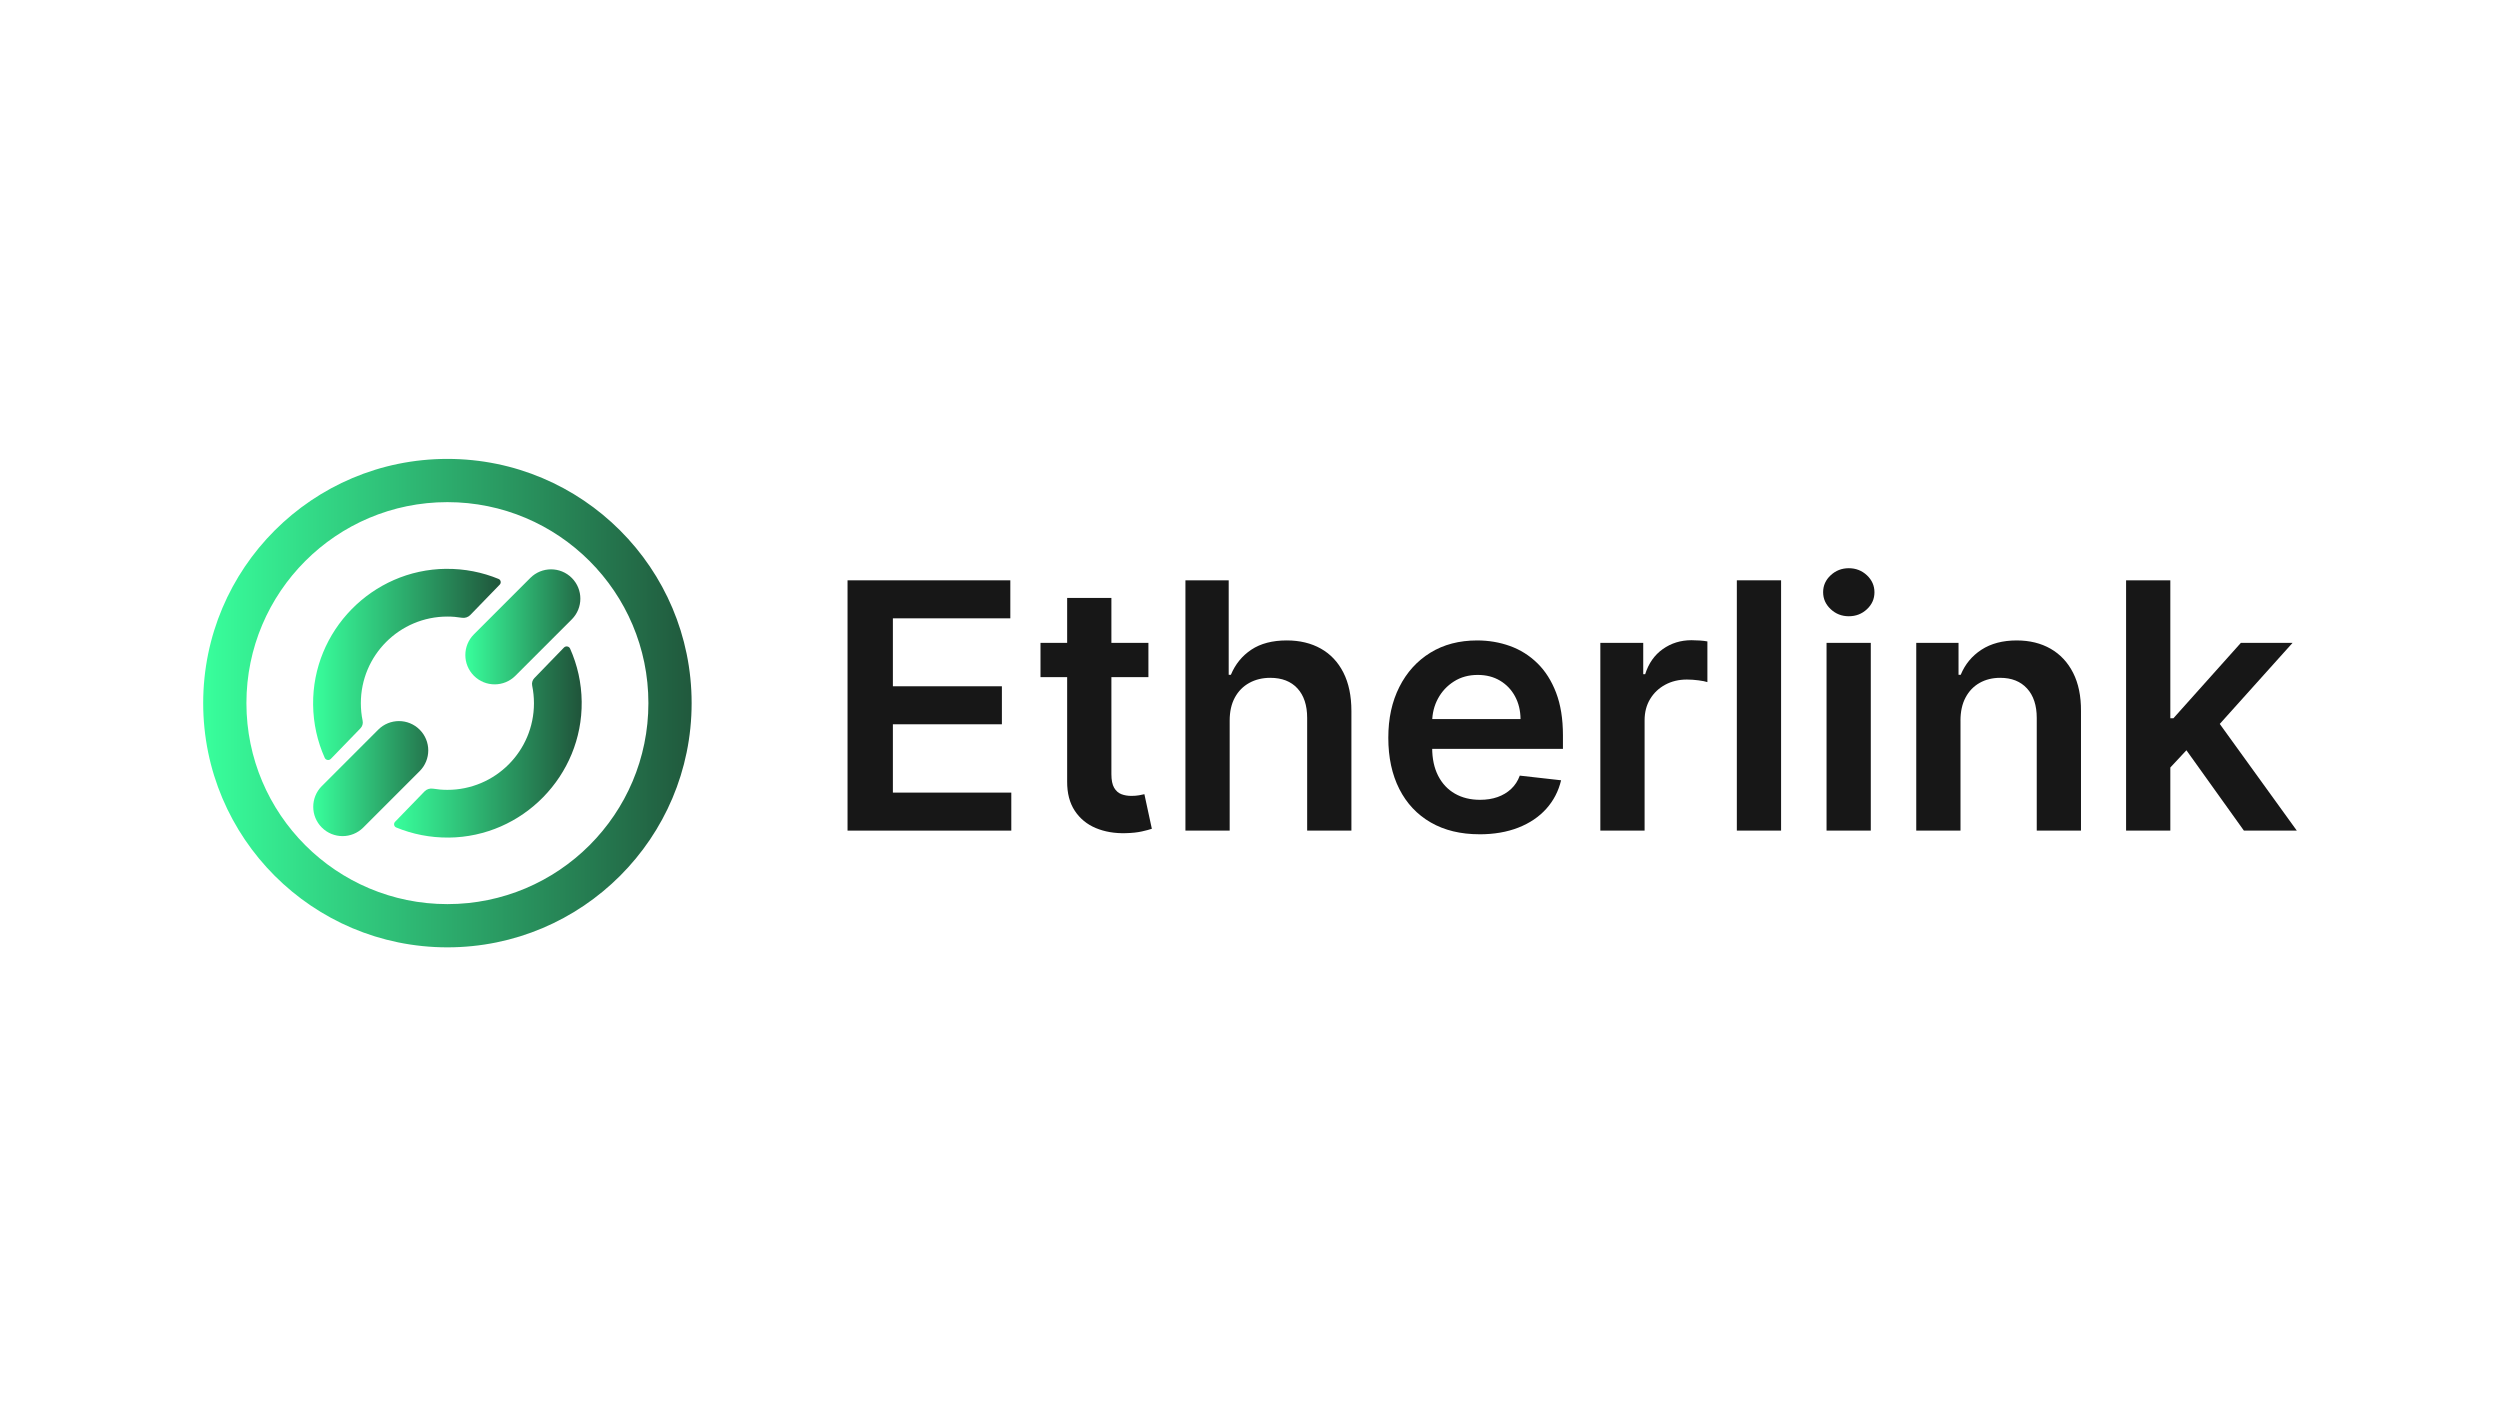
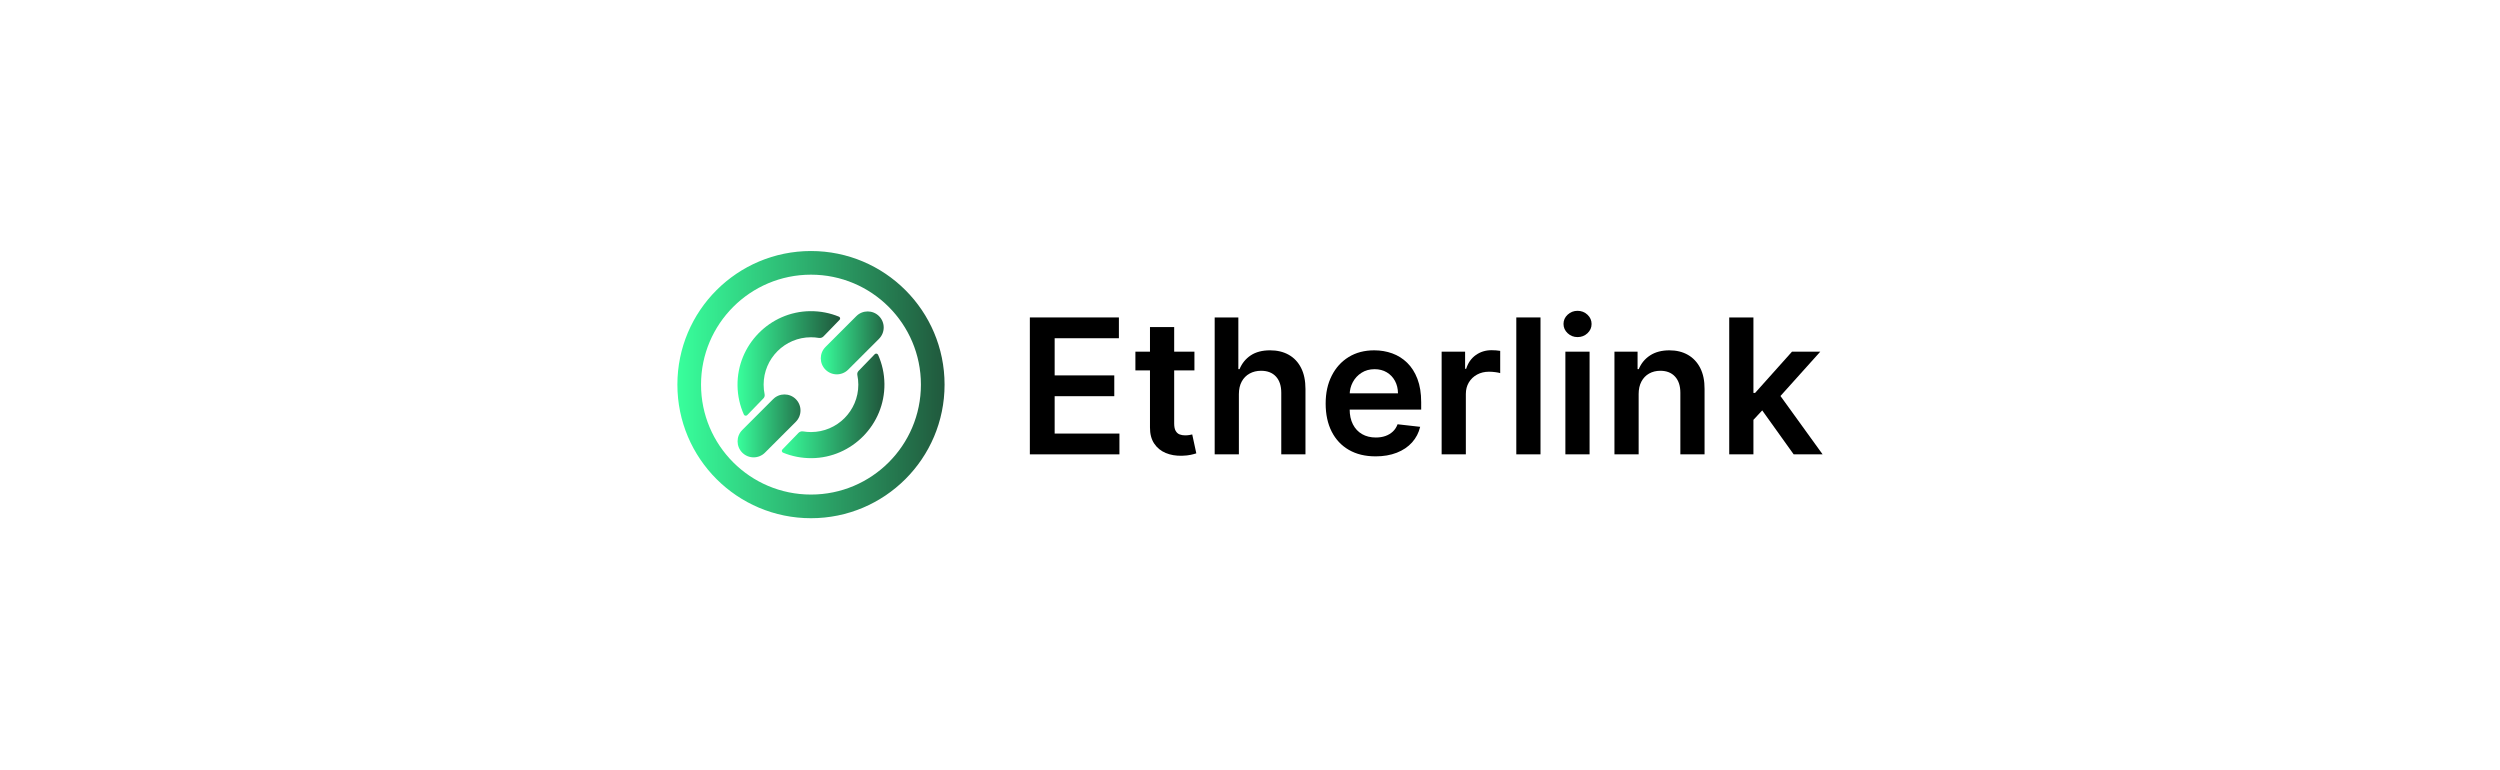
- <svg xmlns="http://www.w3.org/2000/svg" xmlns:xlink="http://www.w3.org/1999/xlink" id="Layer_1" data-name="Layer 1" viewBox="0 0 1920 1080">
+ <svg xmlns="http://www.w3.org/2000/svg" xmlns:xlink="http://www.w3.org/1999/xlink" width="78" height="24" id="Layer_1" data-name="Layer 1" viewBox="0 0 1920 1080">
  <defs>
    <style>
      .cls-1 {
        fill: url(#linear-gradient);
      }

      .cls-1, .cls-2, .cls-3, .cls-4, .cls-5, .cls-6 {
        stroke-width: 0px;
      }

      .cls-2 {
        fill: url(#linear-gradient-4);
      }

      .cls-3 {
        fill: url(#linear-gradient-2);
      }

      .cls-4 {
        fill: url(#linear-gradient-3);
      }

      .cls-5 {
        fill: url(#linear-gradient-5);
      }

      .cls-6 {
        fill: #171717;
      }
    </style>
    <linearGradient id="linear-gradient" x1="156.05" y1="540" x2="679.7" y2="540" gradientUnits="userSpaceOnUse">
      <stop offset="0" stop-color="#38ff9c" />
      <stop offset="1" stop-color="#171717" />
    </linearGradient>
    <linearGradient id="linear-gradient-2" x1="240.46" y1="510.26" x2="437.46" y2="510.26" gradientUnits="userSpaceOnUse">
      <stop offset="0" stop-color="#38ff9c" />
      <stop offset="1" stop-color="#171717" />
    </linearGradient>
    <linearGradient id="linear-gradient-3" x1="302.65" y1="569.87" x2="498.58" y2="569.87" xlink:href="#linear-gradient-2" />
    <linearGradient id="linear-gradient-4" x1="240.56" y1="597.97" x2="389.14" y2="597.97" gradientTransform="translate(506.22 -26.19) rotate(45)" xlink:href="#linear-gradient-2" />
    <linearGradient id="linear-gradient-5" x1="357.37" y1="481.42" x2="494.46" y2="481.42" gradientTransform="translate(458.02 -142.93) rotate(45)" xlink:href="#linear-gradient-2" />
  </defs>
  <g>
    <path class="cls-1" d="M343.61,352.44c-103.59,0-187.56,83.98-187.56,187.56s83.98,187.56,187.56,187.56,187.56-83.98,187.56-187.56-83.98-187.56-187.56-187.56ZM343.61,694.36c-85.25,0-154.36-69.11-154.36-154.36s69.11-154.36,154.36-154.36,154.36,69.11,154.36,154.36-69.11,154.36-154.36,154.36Z" />
    <path class="cls-3" d="M342.58,436.86c-56.75.56-102.75,47.58-102.11,104.33.16,14.51,3.32,28.3,8.9,40.79.83,1.87,3.31,2.29,4.73.82l22.74-23.47c1.48-1.53,2.09-3.69,1.66-5.78-.9-4.37-1.37-8.89-1.37-13.53,0-36.73,29.77-66.5,66.49-66.5,3.76,0,7.44.31,11.02.91,2.4.4,4.85-.36,6.54-2.11l22.62-23.33c1.32-1.37.86-3.65-.9-4.37-12.41-5.11-26.03-7.88-40.32-7.74Z" />
    <path class="cls-4" d="M344.63,643.27c56.75-.56,102.75-47.58,102.11-104.33-.16-14.51-3.32-28.3-8.9-40.79-.83-1.87-3.31-2.29-4.73-.82l-22.74,23.47c-1.48,1.53-2.09,3.69-1.66,5.78.9,4.37,1.37,8.89,1.37,13.53,0,36.73-29.77,66.5-66.49,66.5-3.76,0-7.44-.31-11.02-.91-2.4-.4-4.85.36-6.54,2.11l-22.62,23.33c-1.32,1.37-.86,3.65.9,4.37,12.41,5.11,26.03,7.88,40.32,7.74Z" />
    <rect class="cls-2" x="231.59" y="575.46" width="106.28" height="45.02" rx="22.51" ry="22.51" transform="translate(-339.43 376.47) rotate(-45)" />
    <rect class="cls-5" x="348.4" y="458.91" width="106.28" height="45.02" rx="22.51" ry="22.51" transform="translate(-222.8 424.94) rotate(-45)" />
  </g>
  <g>
-     <path class="cls-6" d="M650.91,637.91v-192.22h125.02v29.19h-90.2v52.18h83.72v29.19h-83.72v52.47h90.95v29.19h-125.77Z" />
-     <path class="cls-6" d="M881.98,493.74v26.28h-82.88v-26.28h82.88ZM819.57,459.2h33.98v135.34c0,4.57.7,8.06,2.11,10.47,1.41,2.41,3.27,4.05,5.58,4.93,2.31.88,4.88,1.31,7.7,1.31,2.13,0,4.08-.16,5.87-.47,1.78-.31,3.14-.59,4.08-.84l5.73,26.56c-1.82.63-4.4,1.31-7.74,2.06-3.35.75-7.43,1.19-12.25,1.31-8.51.25-16.18-1.05-23-3.9-6.82-2.85-12.22-7.27-16.19-13.28-3.97-6.01-5.93-13.52-5.87-22.53v-140.97Z" />
-     <path class="cls-6" d="M944.39,553.43v84.47h-33.98v-192.22h33.23v72.55h1.69c3.38-8.13,8.62-14.56,15.72-19.29,7.1-4.72,16.16-7.09,27.17-7.09,10.01,0,18.74,2.1,26.19,6.29,7.45,4.19,13.22,10.32,17.32,18.4,4.1,8.07,6.15,17.93,6.15,29.57v91.79h-33.98v-86.54c0-9.7-2.49-17.25-7.46-22.67-4.97-5.41-11.94-8.12-20.88-8.12-6.01,0-11.37,1.3-16.1,3.9-4.73,2.6-8.42,6.34-11.08,11.22-2.66,4.88-3.99,10.79-3.99,17.74Z" />
-     <path class="cls-6" d="M1136.24,640.72c-14.45,0-26.92-3.02-37.4-9.06-10.48-6.04-18.54-14.61-24.17-25.72-5.63-11.11-8.45-24.2-8.45-39.28s2.83-27.86,8.49-39.09c5.66-11.23,13.59-19.99,23.79-26.28,10.2-6.29,22.18-9.43,35.95-9.43,8.88,0,17.28,1.42,25.2,4.27,7.91,2.85,14.92,7.24,21.02,13.19,6.1,5.95,10.9,13.5,14.41,22.67,3.5,9.17,5.26,20.07,5.26,32.71v10.42h-118.17v-22.9h85.6c-.06-6.51-1.47-12.31-4.22-17.41-2.75-5.1-6.59-9.12-11.5-12.06-4.91-2.94-10.62-4.41-17.13-4.41-6.95,0-13.05,1.67-18.3,5.02-5.26,3.35-9.34,7.73-12.25,13.14-2.91,5.41-4.4,11.34-4.46,17.79v19.99c0,8.39,1.53,15.57,4.6,21.54,3.07,5.98,7.35,10.54,12.86,13.7,5.51,3.16,11.95,4.74,19.33,4.74,4.94,0,9.42-.7,13.42-2.11,4-1.41,7.48-3.49,10.42-6.24,2.94-2.75,5.16-6.16,6.66-10.23l31.72,3.57c-2,8.39-5.8,15.69-11.4,21.92-5.6,6.23-12.75,11.04-21.45,14.45-8.7,3.41-18.65,5.12-29.85,5.12Z" />
-     <path class="cls-6" d="M1229.06,637.91v-144.17h32.94v24.03h1.5c2.63-8.32,7.15-14.75,13.56-19.29,6.41-4.54,13.75-6.8,22.01-6.8,1.88,0,3.99.08,6.34.23,2.35.16,4.3.39,5.87.7v31.25c-1.44-.5-3.71-.95-6.8-1.36-3.1-.41-6.09-.61-8.96-.61-6.19,0-11.75,1.33-16.66,3.99-4.91,2.66-8.78,6.34-11.59,11.03-2.82,4.69-4.22,10.11-4.22,16.24v84.75h-33.98Z" />
-     <path class="cls-6" d="M1367.87,445.68v192.22h-33.98v-192.22h33.98Z" />
-     <path class="cls-6" d="M1419.87,473.28c-5.38,0-10.01-1.81-13.89-5.44-3.88-3.63-5.82-7.98-5.82-13.05s1.94-9.4,5.82-13c3.88-3.6,8.51-5.4,13.89-5.4s10.09,1.82,13.94,5.44c3.85,3.63,5.77,7.98,5.77,13.05s-1.92,9.4-5.77,13c-3.85,3.6-8.49,5.4-13.94,5.4ZM1402.79,637.91v-144.17h33.98v144.17h-33.98Z" />
-     <path class="cls-6" d="M1505.66,553.43v84.47h-33.98v-144.17h32.47v24.5h1.69c3.32-8.07,8.62-14.48,15.91-19.24,7.29-4.75,16.32-7.13,27.08-7.13,9.95,0,18.63,2.13,26.05,6.38,7.41,4.26,13.17,10.42,17.27,18.49,4.1,8.07,6.12,17.87,6.05,29.38v91.79h-33.98v-86.54c0-9.64-2.49-17.18-7.46-22.62-4.97-5.44-11.84-8.17-20.6-8.17-5.95,0-11.22,1.3-15.82,3.9-4.6,2.6-8.2,6.34-10.79,11.22-2.6,4.88-3.9,10.79-3.9,17.74Z" />
-     <path class="cls-6" d="M1632.83,637.91v-192.22h33.98v192.22h-33.98ZM1663.81,592.67l-.09-41.02h5.44l51.81-57.91h39.7l-63.73,70.96h-7.04l-26.09,27.97ZM1723.31,637.91l-46.93-65.61,22.9-23.93,64.67,89.54h-40.64Z" />
+     <path fill="currentColor" d="M650.91,637.91v-192.22h125.02v29.19h-90.2v52.18h83.72v29.19h-83.72v52.47h90.95v29.19h-125.77Z" />
+     <path fill="currentColor" d="M881.98,493.74v26.28h-82.88v-26.28h82.88ZM819.57,459.2h33.98v135.34c0,4.57.7,8.06,2.11,10.47,1.41,2.41,3.27,4.05,5.58,4.93,2.31.88,4.88,1.31,7.7,1.31,2.13,0,4.08-.16,5.87-.47,1.78-.31,3.14-.59,4.08-.84l5.73,26.56c-1.82.63-4.4,1.31-7.74,2.06-3.35.75-7.43,1.19-12.25,1.31-8.51.25-16.18-1.05-23-3.9-6.82-2.85-12.22-7.27-16.19-13.28-3.97-6.01-5.93-13.52-5.87-22.53v-140.97Z" />
+     <path fill="currentColor" d="M944.39,553.43v84.47h-33.98v-192.22h33.23v72.55h1.69c3.38-8.13,8.62-14.56,15.72-19.29,7.1-4.72,16.16-7.09,27.17-7.09,10.01,0,18.74,2.1,26.19,6.29,7.45,4.19,13.22,10.32,17.32,18.4,4.1,8.07,6.15,17.93,6.15,29.57v91.79h-33.98v-86.54c0-9.7-2.49-17.25-7.46-22.67-4.97-5.41-11.94-8.12-20.88-8.12-6.01,0-11.37,1.3-16.1,3.9-4.73,2.6-8.42,6.34-11.08,11.22-2.66,4.88-3.99,10.79-3.99,17.74Z" />
+     <path fill="currentColor" d="M1136.24,640.72c-14.45,0-26.92-3.02-37.4-9.06-10.48-6.04-18.54-14.61-24.17-25.72-5.63-11.11-8.45-24.2-8.45-39.28s2.83-27.86,8.49-39.09c5.66-11.23,13.59-19.99,23.79-26.28,10.2-6.29,22.18-9.43,35.95-9.43,8.88,0,17.28,1.42,25.2,4.27,7.91,2.85,14.92,7.24,21.02,13.19,6.1,5.95,10.9,13.5,14.41,22.67,3.5,9.17,5.26,20.07,5.26,32.71v10.42h-118.17v-22.9h85.6c-.06-6.51-1.47-12.31-4.22-17.41-2.75-5.1-6.59-9.12-11.5-12.06-4.91-2.94-10.62-4.41-17.13-4.41-6.95,0-13.05,1.67-18.3,5.02-5.26,3.35-9.34,7.73-12.25,13.14-2.91,5.41-4.4,11.34-4.46,17.79v19.99c0,8.39,1.53,15.57,4.6,21.54,3.07,5.98,7.35,10.54,12.86,13.7,5.51,3.16,11.95,4.74,19.33,4.74,4.94,0,9.42-.7,13.42-2.11,4-1.41,7.48-3.49,10.42-6.24,2.94-2.75,5.16-6.16,6.66-10.23l31.72,3.57c-2,8.39-5.8,15.69-11.4,21.92-5.6,6.23-12.75,11.04-21.45,14.45-8.7,3.41-18.65,5.12-29.85,5.12Z" />
+     <path fill="currentColor" d="M1229.06,637.91v-144.17h32.94v24.03h1.5c2.63-8.32,7.15-14.75,13.56-19.29,6.41-4.54,13.75-6.8,22.01-6.8,1.88,0,3.99.08,6.34.23,2.35.16,4.3.39,5.87.7v31.25c-1.44-.5-3.71-.95-6.8-1.36-3.1-.41-6.09-.61-8.96-.61-6.19,0-11.75,1.33-16.66,3.99-4.91,2.66-8.78,6.34-11.59,11.03-2.82,4.69-4.22,10.11-4.22,16.24v84.75h-33.98Z" />
+     <path fill="currentColor" d="M1367.87,445.68v192.22h-33.98v-192.22h33.98Z" />
+     <path fill="currentColor" d="M1419.87,473.28c-5.38,0-10.01-1.81-13.89-5.44-3.88-3.63-5.82-7.98-5.82-13.05s1.94-9.4,5.82-13c3.88-3.6,8.51-5.4,13.89-5.4s10.09,1.82,13.94,5.44c3.85,3.63,5.77,7.98,5.77,13.05s-1.92,9.4-5.77,13c-3.85,3.6-8.49,5.4-13.94,5.4ZM1402.79,637.91v-144.17h33.98v144.17h-33.98Z" />
+     <path fill="currentColor" d="M1505.66,553.43v84.47h-33.98v-144.17h32.47v24.5h1.69c3.32-8.07,8.62-14.48,15.91-19.24,7.29-4.75,16.32-7.13,27.08-7.13,9.95,0,18.63,2.13,26.05,6.38,7.41,4.26,13.17,10.42,17.27,18.49,4.1,8.07,6.12,17.87,6.05,29.38v91.79h-33.98v-86.54c0-9.64-2.49-17.18-7.46-22.62-4.97-5.44-11.84-8.17-20.6-8.17-5.95,0-11.22,1.3-15.82,3.9-4.6,2.6-8.2,6.34-10.79,11.22-2.6,4.88-3.9,10.79-3.9,17.74Z" />
+     <path fill="currentColor" d="M1632.83,637.91v-192.22h33.98v192.22h-33.98ZM1663.81,592.67l-.09-41.02h5.44l51.81-57.91h39.7l-63.73,70.96h-7.04l-26.09,27.97ZM1723.31,637.91l-46.93-65.61,22.9-23.93,64.67,89.54h-40.64Z" />
  </g>
</svg>
